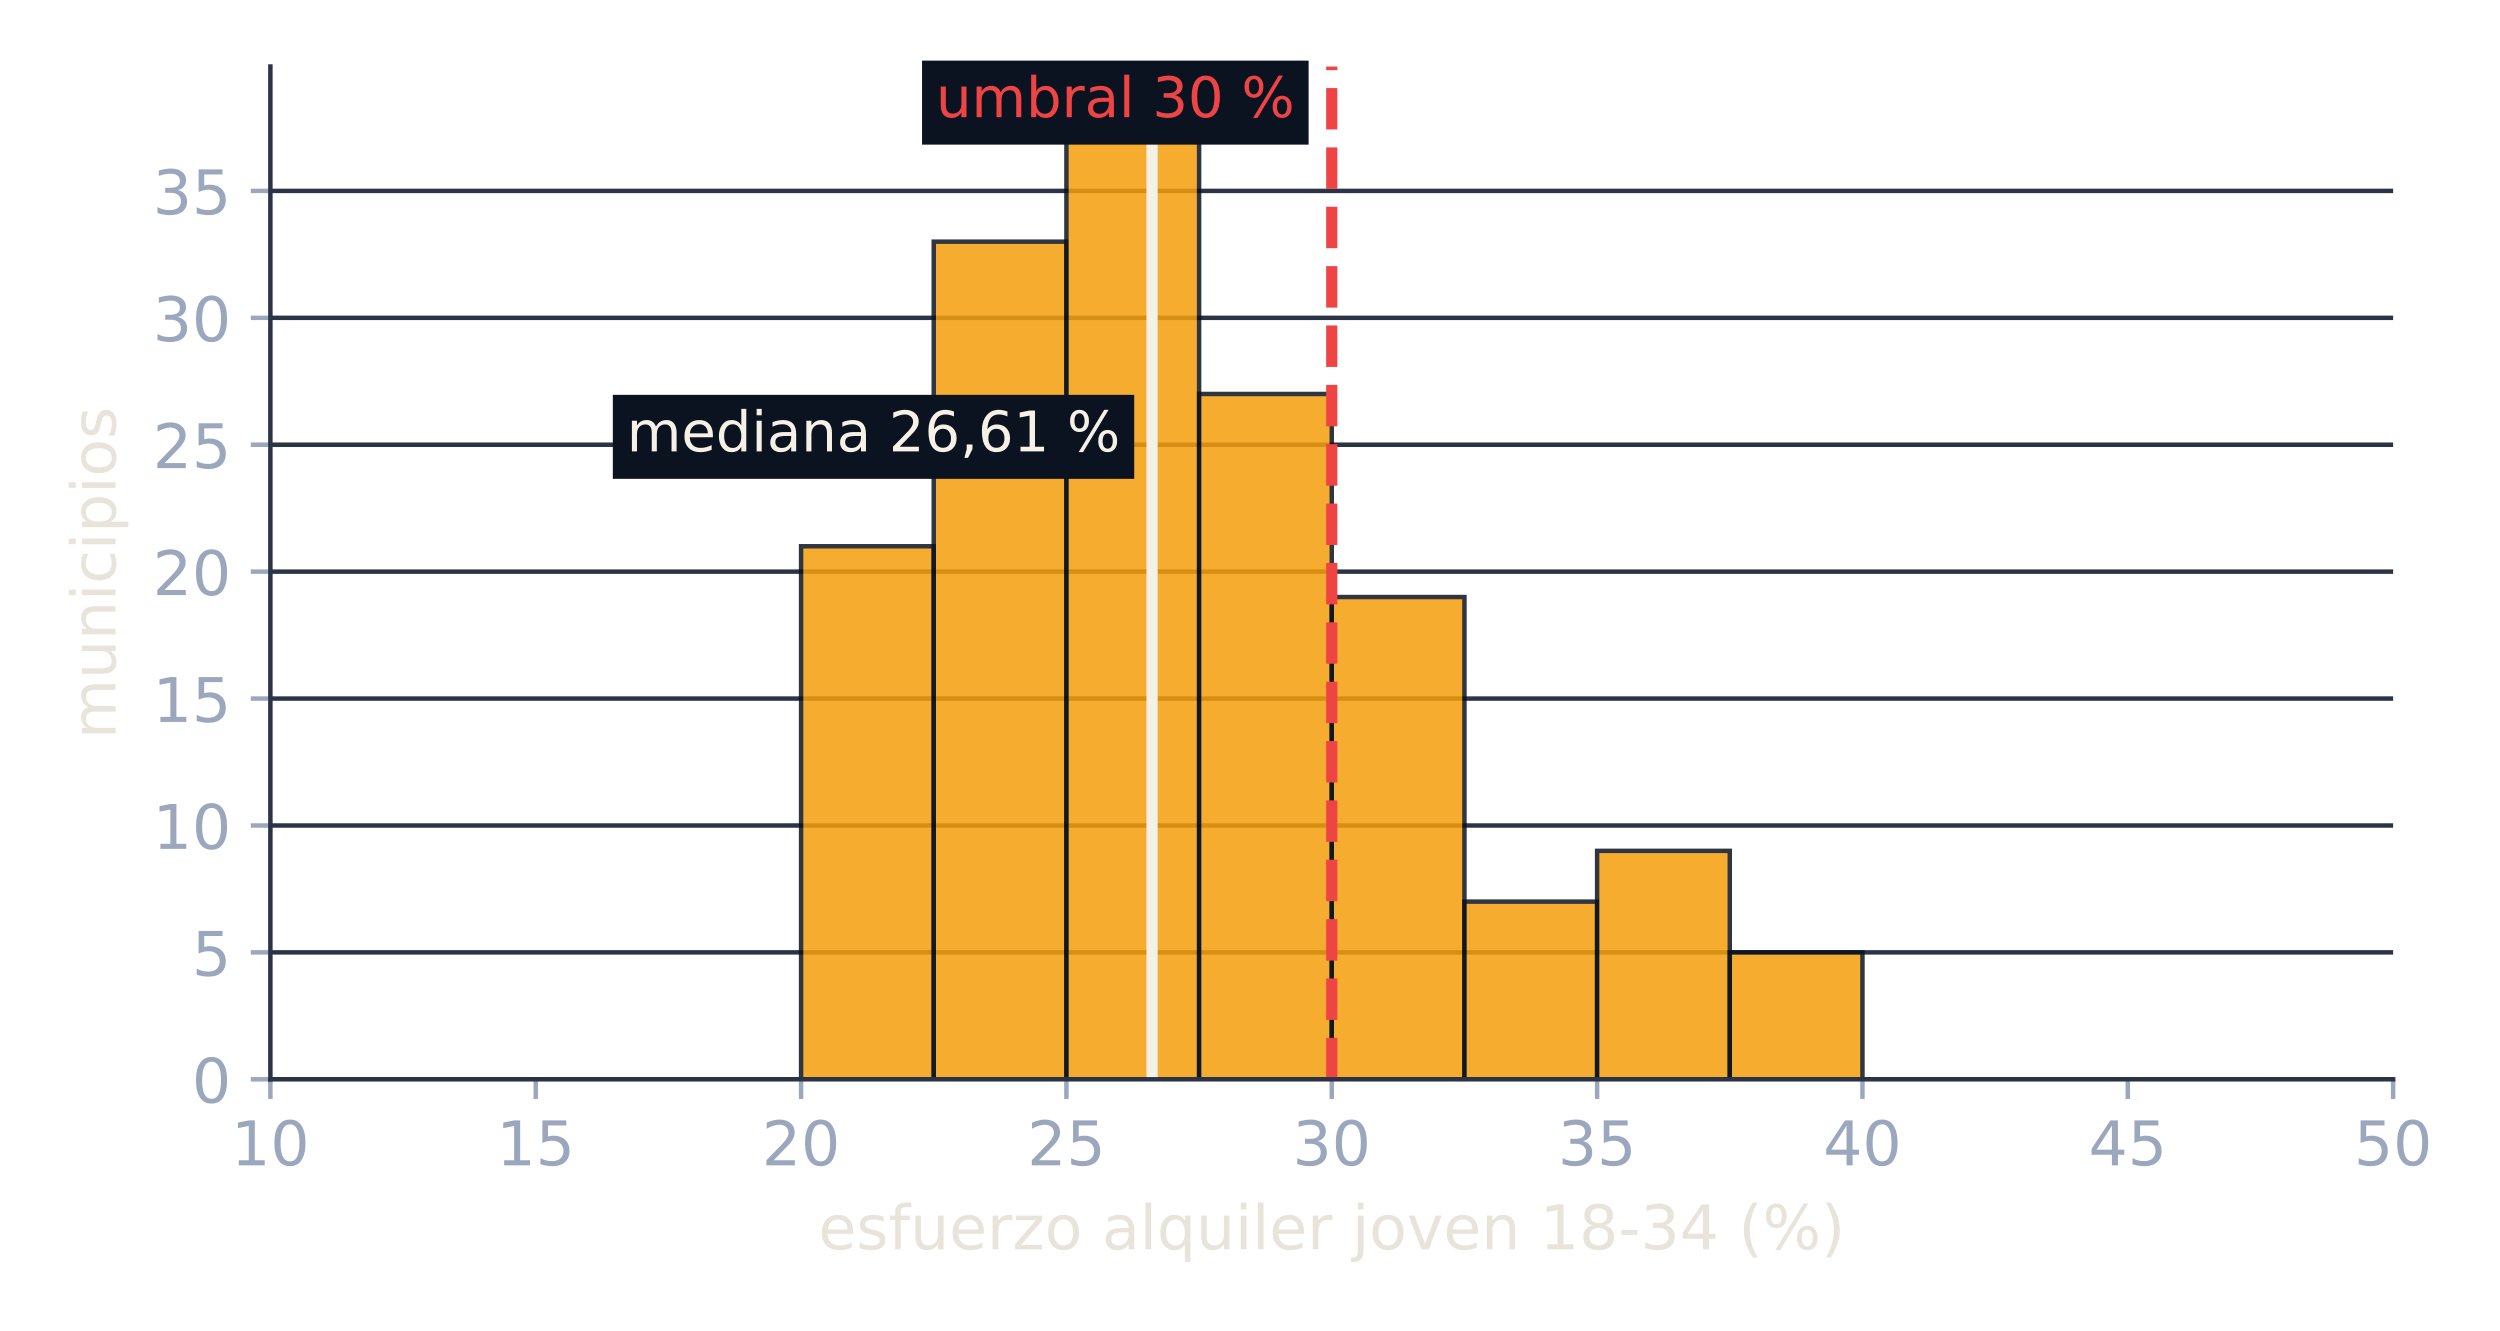
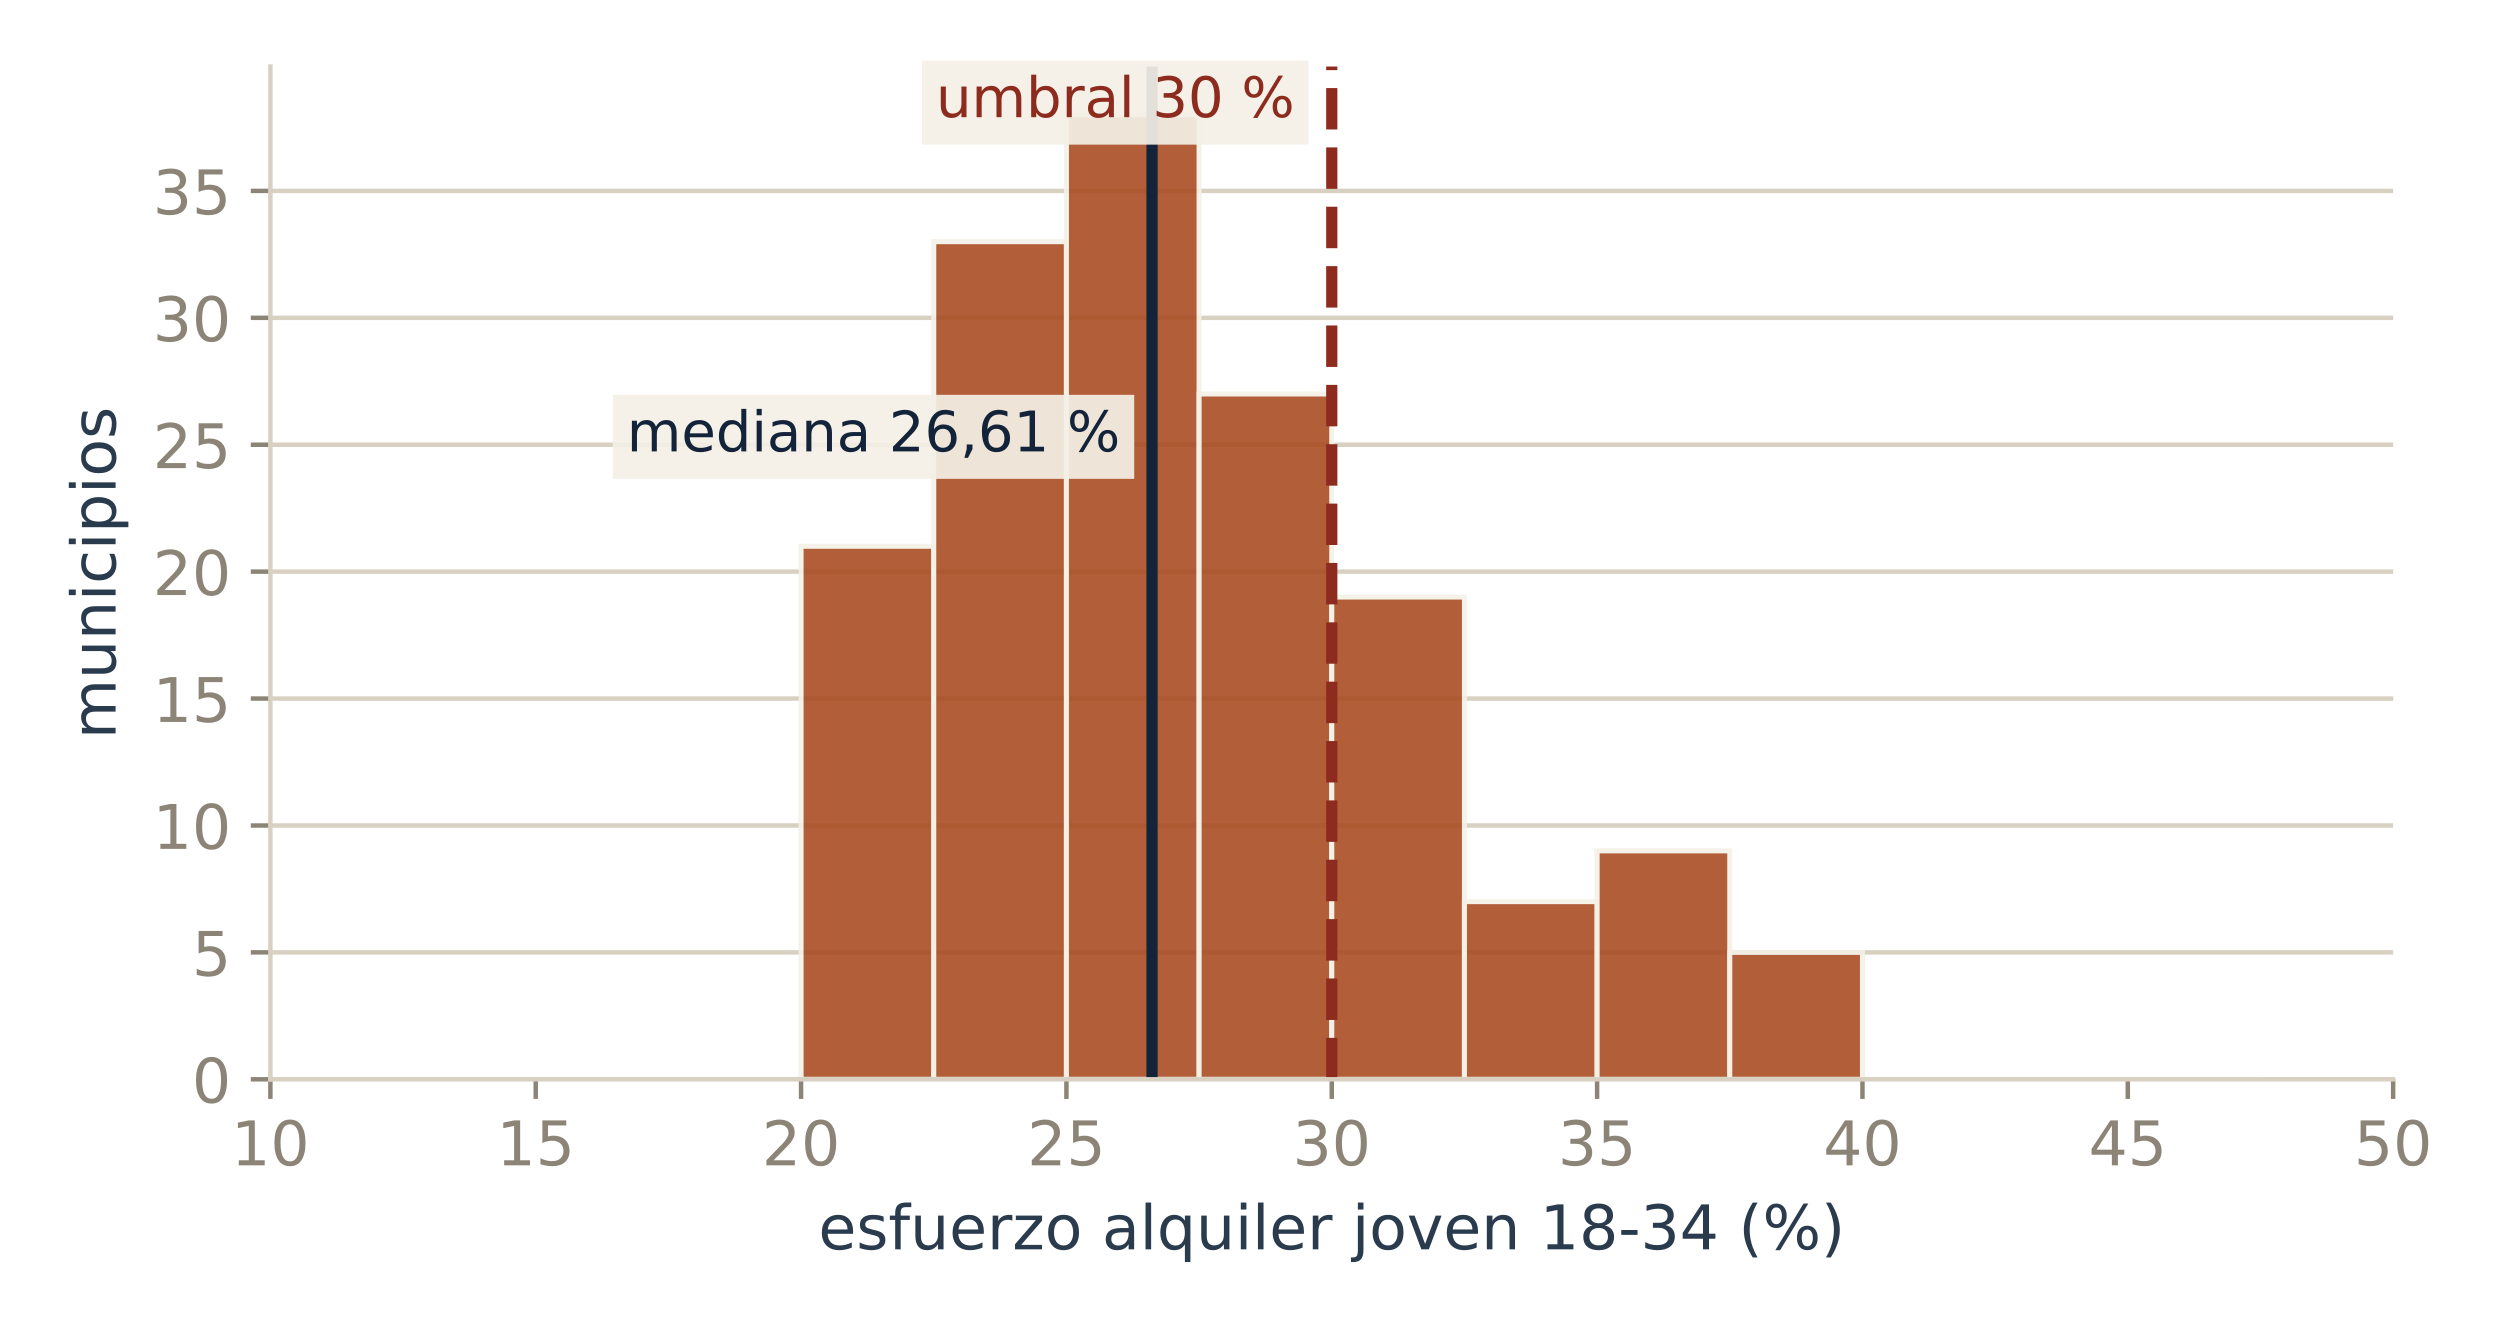
<svg xmlns="http://www.w3.org/2000/svg" xmlns:xlink="http://www.w3.org/1999/xlink" width="446.4pt" height="237.6pt" viewBox="0 0 446.4 237.6" version="1.1">
  <defs>
    <style type="text/css">*{stroke-linejoin: round; stroke-linecap: butt}</style>
  </defs>
  <g id="figure_1">
    <g id="patch_1">
      <path d="M 0 237.6  L 446.4 237.6  L 446.4 0  L 0 0  L 0 237.6  z " style="fill: none" />
    </g>
    <g id="axes_1">
      <g id="patch_2">
        <path d="M 48.28 192.72  L 427.32 192.72  L 427.32 11.88  L 48.28 11.88  L 48.28 192.72  z " style="fill: none" />
      </g>
      <g id="matplotlib.axis_1">
        <g id="xtick_1">
          <g id="line2d_1">
            <defs>
-               <path id="me453ae9741" d="M 0 0  L 0 3.5  " style="stroke: #9aa7bd; stroke-width: 0.8" />
+               <path id="m4312a61baa" d="M 0 0  L 0 3.5  " style="stroke: #8c8577; stroke-width: 0.8" />
            </defs>
            <g>
-               <use xlink:href="#me453ae9741" x="48.28" y="192.72" style="fill: #9aa7bd; stroke: #9aa7bd; stroke-width: 0.8" />
+               <use xlink:href="#m4312a61baa" x="48.28" y="192.72" style="fill: #8c8577; stroke: #8c8577; stroke-width: 0.8" />
            </g>
          </g>
          <g id="text_1">
-             <text style="font-size: 11px; font-family: 'DejaVu Sans'; text-anchor: middle; fill: #9aa7bd" x="48.28" y="208.077" transform="rotate(-0 48.28 208.0774)">10</text>
+             <text style="font-size: 11px; font-family: 'DejaVu Sans'; text-anchor: middle; fill: #8c8577" x="48.28" y="208.077" transform="rotate(-0 48.28 208.0774)">10</text>
          </g>
        </g>
        <g id="xtick_2">
          <g id="line2d_2">
            <g>
-               <use xlink:href="#me453ae9741" x="95.66" y="192.72" style="fill: #9aa7bd; stroke: #9aa7bd; stroke-width: 0.8" />
+               <use xlink:href="#m4312a61baa" x="95.66" y="192.72" style="fill: #8c8577; stroke: #8c8577; stroke-width: 0.8" />
            </g>
          </g>
          <g id="text_2">
-             <text style="font-size: 11px; font-family: 'DejaVu Sans'; text-anchor: middle; fill: #9aa7bd" x="95.66" y="208.077" transform="rotate(-0 95.66 208.0774)">15</text>
+             <text style="font-size: 11px; font-family: 'DejaVu Sans'; text-anchor: middle; fill: #8c8577" x="95.66" y="208.077" transform="rotate(-0 95.66 208.0774)">15</text>
          </g>
        </g>
        <g id="xtick_3">
          <g id="line2d_3">
            <g>
-               <use xlink:href="#me453ae9741" x="143.04" y="192.72" style="fill: #9aa7bd; stroke: #9aa7bd; stroke-width: 0.8" />
+               <use xlink:href="#m4312a61baa" x="143.04" y="192.72" style="fill: #8c8577; stroke: #8c8577; stroke-width: 0.8" />
            </g>
          </g>
          <g id="text_3">
-             <text style="font-size: 11px; font-family: 'DejaVu Sans'; text-anchor: middle; fill: #9aa7bd" x="143.04" y="208.077" transform="rotate(-0 143.04 208.0774)">20</text>
+             <text style="font-size: 11px; font-family: 'DejaVu Sans'; text-anchor: middle; fill: #8c8577" x="143.04" y="208.077" transform="rotate(-0 143.04 208.0774)">20</text>
          </g>
        </g>
        <g id="xtick_4">
          <g id="line2d_4">
            <g>
-               <use xlink:href="#me453ae9741" x="190.42" y="192.72" style="fill: #9aa7bd; stroke: #9aa7bd; stroke-width: 0.8" />
+               <use xlink:href="#m4312a61baa" x="190.42" y="192.72" style="fill: #8c8577; stroke: #8c8577; stroke-width: 0.8" />
            </g>
          </g>
          <g id="text_4">
-             <text style="font-size: 11px; font-family: 'DejaVu Sans'; text-anchor: middle; fill: #9aa7bd" x="190.42" y="208.077" transform="rotate(-0 190.42 208.0774)">25</text>
+             <text style="font-size: 11px; font-family: 'DejaVu Sans'; text-anchor: middle; fill: #8c8577" x="190.42" y="208.077" transform="rotate(-0 190.42 208.0774)">25</text>
          </g>
        </g>
        <g id="xtick_5">
          <g id="line2d_5">
            <g>
-               <use xlink:href="#me453ae9741" x="237.8" y="192.72" style="fill: #9aa7bd; stroke: #9aa7bd; stroke-width: 0.8" />
+               <use xlink:href="#m4312a61baa" x="237.8" y="192.72" style="fill: #8c8577; stroke: #8c8577; stroke-width: 0.8" />
            </g>
          </g>
          <g id="text_5">
-             <text style="font-size: 11px; font-family: 'DejaVu Sans'; text-anchor: middle; fill: #9aa7bd" x="237.8" y="208.077" transform="rotate(-0 237.8 208.0774)">30</text>
+             <text style="font-size: 11px; font-family: 'DejaVu Sans'; text-anchor: middle; fill: #8c8577" x="237.8" y="208.077" transform="rotate(-0 237.8 208.0774)">30</text>
          </g>
        </g>
        <g id="xtick_6">
          <g id="line2d_6">
            <g>
-               <use xlink:href="#me453ae9741" x="285.18" y="192.72" style="fill: #9aa7bd; stroke: #9aa7bd; stroke-width: 0.8" />
+               <use xlink:href="#m4312a61baa" x="285.18" y="192.72" style="fill: #8c8577; stroke: #8c8577; stroke-width: 0.8" />
            </g>
          </g>
          <g id="text_6">
-             <text style="font-size: 11px; font-family: 'DejaVu Sans'; text-anchor: middle; fill: #9aa7bd" x="285.18" y="208.077" transform="rotate(-0 285.18 208.0774)">35</text>
+             <text style="font-size: 11px; font-family: 'DejaVu Sans'; text-anchor: middle; fill: #8c8577" x="285.18" y="208.077" transform="rotate(-0 285.18 208.0774)">35</text>
          </g>
        </g>
        <g id="xtick_7">
          <g id="line2d_7">
            <g>
-               <use xlink:href="#me453ae9741" x="332.56" y="192.72" style="fill: #9aa7bd; stroke: #9aa7bd; stroke-width: 0.8" />
+               <use xlink:href="#m4312a61baa" x="332.56" y="192.72" style="fill: #8c8577; stroke: #8c8577; stroke-width: 0.8" />
            </g>
          </g>
          <g id="text_7">
-             <text style="font-size: 11px; font-family: 'DejaVu Sans'; text-anchor: middle; fill: #9aa7bd" x="332.56" y="208.077" transform="rotate(-0 332.56 208.0774)">40</text>
+             <text style="font-size: 11px; font-family: 'DejaVu Sans'; text-anchor: middle; fill: #8c8577" x="332.56" y="208.077" transform="rotate(-0 332.56 208.0774)">40</text>
          </g>
        </g>
        <g id="xtick_8">
          <g id="line2d_8">
            <g>
-               <use xlink:href="#me453ae9741" x="379.94" y="192.72" style="fill: #9aa7bd; stroke: #9aa7bd; stroke-width: 0.8" />
+               <use xlink:href="#m4312a61baa" x="379.94" y="192.72" style="fill: #8c8577; stroke: #8c8577; stroke-width: 0.8" />
            </g>
          </g>
          <g id="text_8">
-             <text style="font-size: 11px; font-family: 'DejaVu Sans'; text-anchor: middle; fill: #9aa7bd" x="379.94" y="208.077" transform="rotate(-0 379.94 208.0774)">45</text>
+             <text style="font-size: 11px; font-family: 'DejaVu Sans'; text-anchor: middle; fill: #8c8577" x="379.94" y="208.077" transform="rotate(-0 379.94 208.0774)">45</text>
          </g>
        </g>
        <g id="xtick_9">
          <g id="line2d_9">
            <g>
-               <use xlink:href="#me453ae9741" x="427.32" y="192.72" style="fill: #9aa7bd; stroke: #9aa7bd; stroke-width: 0.8" />
+               <use xlink:href="#m4312a61baa" x="427.32" y="192.72" style="fill: #8c8577; stroke: #8c8577; stroke-width: 0.8" />
            </g>
          </g>
          <g id="text_9">
-             <text style="font-size: 11px; font-family: 'DejaVu Sans'; text-anchor: middle; fill: #9aa7bd" x="427.32" y="208.077" transform="rotate(-0 427.32 208.0774)">50</text>
+             <text style="font-size: 11px; font-family: 'DejaVu Sans'; text-anchor: middle; fill: #8c8577" x="427.32" y="208.077" transform="rotate(-0 427.32 208.0774)">50</text>
          </g>
        </g>
        <g id="text_10">
-           <text style="font-size: 11px; font-family: 'DejaVu Sans'; text-anchor: middle; fill: #e9e4da" x="237.8" y="223.078" transform="rotate(-0 237.8 223.0783)">esfuerzo alquiler joven 18-34 (%)</text>
+           <text style="font-size: 11px; font-family: 'DejaVu Sans'; text-anchor: middle; fill: #2a3b4d" x="237.8" y="223.078" transform="rotate(-0 237.8 223.0783)">esfuerzo alquiler joven 18-34 (%)</text>
        </g>
      </g>
      <g id="matplotlib.axis_2">
        <g id="ytick_1">
          <g id="line2d_10">
-             <path d="M 48.28 192.72  L 427.32 192.72  " clip-path="url(#pc1485ecb6e)" style="fill: none; stroke: #2a3446; stroke-width: 0.8; stroke-linecap: square" />
+             <path d="M 48.28 192.72  L 427.32 192.72  " clip-path="url(#pd720a02cdf)" style="fill: none; stroke: #d8d1c2; stroke-width: 0.8; stroke-linecap: square" />
          </g>
          <g id="line2d_11">
            <defs>
-               <path id="m63ad6ae335" d="M 0 0  L -3.5 0  " style="stroke: #9aa7bd; stroke-width: 0.8" />
+               <path id="mb8bc07fcfa" d="M 0 0  L -3.5 0  " style="stroke: #8c8577; stroke-width: 0.8" />
            </defs>
            <g>
-               <use xlink:href="#m63ad6ae335" x="48.28" y="192.72" style="fill: #9aa7bd; stroke: #9aa7bd; stroke-width: 0.8" />
+               <use xlink:href="#mb8bc07fcfa" x="48.28" y="192.72" style="fill: #8c8577; stroke: #8c8577; stroke-width: 0.8" />
            </g>
          </g>
          <g id="text_11">
-             <text style="font-size: 11px; font-family: 'DejaVu Sans'; text-anchor: end; fill: #9aa7bd" x="41.28" y="196.899" transform="rotate(-0 41.28 196.8987)">0</text>
+             <text style="font-size: 11px; font-family: 'DejaVu Sans'; text-anchor: end; fill: #8c8577" x="41.28" y="196.899" transform="rotate(-0 41.28 196.8987)">0</text>
          </g>
        </g>
        <g id="ytick_2">
          <g id="line2d_12">
-             <path d="M 48.28 170.058  L 427.32 170.058  " clip-path="url(#pc1485ecb6e)" style="fill: none; stroke: #2a3446; stroke-width: 0.8; stroke-linecap: square" />
+             <path d="M 48.28 170.058  L 427.32 170.058  " clip-path="url(#pd720a02cdf)" style="fill: none; stroke: #d8d1c2; stroke-width: 0.8; stroke-linecap: square" />
          </g>
          <g id="line2d_13">
            <g>
-               <use xlink:href="#m63ad6ae335" x="48.28" y="170.058" style="fill: #9aa7bd; stroke: #9aa7bd; stroke-width: 0.8" />
+               <use xlink:href="#mb8bc07fcfa" x="48.28" y="170.058" style="fill: #8c8577; stroke: #8c8577; stroke-width: 0.8" />
            </g>
          </g>
          <g id="text_12">
-             <text style="font-size: 11px; font-family: 'DejaVu Sans'; text-anchor: end; fill: #9aa7bd" x="41.28" y="174.237" transform="rotate(-0 41.28 174.2371)">5</text>
+             <text style="font-size: 11px; font-family: 'DejaVu Sans'; text-anchor: end; fill: #8c8577" x="41.28" y="174.237" transform="rotate(-0 41.28 174.2371)">5</text>
          </g>
        </g>
        <g id="ytick_3">
          <g id="line2d_14">
-             <path d="M 48.28 147.397  L 427.32 147.397  " clip-path="url(#pc1485ecb6e)" style="fill: none; stroke: #2a3446; stroke-width: 0.8; stroke-linecap: square" />
+             <path d="M 48.28 147.397  L 427.32 147.397  " clip-path="url(#pd720a02cdf)" style="fill: none; stroke: #d8d1c2; stroke-width: 0.8; stroke-linecap: square" />
          </g>
          <g id="line2d_15">
            <g>
-               <use xlink:href="#m63ad6ae335" x="48.28" y="147.397" style="fill: #9aa7bd; stroke: #9aa7bd; stroke-width: 0.8" />
+               <use xlink:href="#mb8bc07fcfa" x="48.28" y="147.397" style="fill: #8c8577; stroke: #8c8577; stroke-width: 0.8" />
            </g>
          </g>
          <g id="text_13">
-             <text style="font-size: 11px; font-family: 'DejaVu Sans'; text-anchor: end; fill: #9aa7bd" x="41.28" y="151.575" transform="rotate(-0 41.28 151.5754)">10</text>
+             <text style="font-size: 11px; font-family: 'DejaVu Sans'; text-anchor: end; fill: #8c8577" x="41.28" y="151.575" transform="rotate(-0 41.28 151.5754)">10</text>
          </g>
        </g>
        <g id="ytick_4">
          <g id="line2d_16">
-             <path d="M 48.28 124.735  L 427.32 124.735  " clip-path="url(#pc1485ecb6e)" style="fill: none; stroke: #2a3446; stroke-width: 0.8; stroke-linecap: square" />
+             <path d="M 48.28 124.735  L 427.32 124.735  " clip-path="url(#pd720a02cdf)" style="fill: none; stroke: #d8d1c2; stroke-width: 0.8; stroke-linecap: square" />
          </g>
          <g id="line2d_17">
            <g>
-               <use xlink:href="#m63ad6ae335" x="48.28" y="124.735" style="fill: #9aa7bd; stroke: #9aa7bd; stroke-width: 0.8" />
+               <use xlink:href="#mb8bc07fcfa" x="48.28" y="124.735" style="fill: #8c8577; stroke: #8c8577; stroke-width: 0.8" />
            </g>
          </g>
          <g id="text_14">
-             <text style="font-size: 11px; font-family: 'DejaVu Sans'; text-anchor: end; fill: #9aa7bd" x="41.28" y="128.914" transform="rotate(-0 41.28 128.9137)">15</text>
+             <text style="font-size: 11px; font-family: 'DejaVu Sans'; text-anchor: end; fill: #8c8577" x="41.28" y="128.914" transform="rotate(-0 41.28 128.9137)">15</text>
          </g>
        </g>
        <g id="ytick_5">
          <g id="line2d_18">
-             <path d="M 48.28 102.073  L 427.32 102.073  " clip-path="url(#pc1485ecb6e)" style="fill: none; stroke: #2a3446; stroke-width: 0.8; stroke-linecap: square" />
+             <path d="M 48.28 102.073  L 427.32 102.073  " clip-path="url(#pd720a02cdf)" style="fill: none; stroke: #d8d1c2; stroke-width: 0.8; stroke-linecap: square" />
          </g>
          <g id="line2d_19">
            <g>
-               <use xlink:href="#m63ad6ae335" x="48.28" y="102.073" style="fill: #9aa7bd; stroke: #9aa7bd; stroke-width: 0.8" />
+               <use xlink:href="#mb8bc07fcfa" x="48.28" y="102.073" style="fill: #8c8577; stroke: #8c8577; stroke-width: 0.8" />
            </g>
          </g>
          <g id="text_15">
-             <text style="font-size: 11px; font-family: 'DejaVu Sans'; text-anchor: end; fill: #9aa7bd" x="41.28" y="106.252" transform="rotate(-0 41.28 106.2521)">20</text>
+             <text style="font-size: 11px; font-family: 'DejaVu Sans'; text-anchor: end; fill: #8c8577" x="41.28" y="106.252" transform="rotate(-0 41.28 106.2521)">20</text>
          </g>
        </g>
        <g id="ytick_6">
          <g id="line2d_20">
-             <path d="M 48.28 79.412  L 427.32 79.412  " clip-path="url(#pc1485ecb6e)" style="fill: none; stroke: #2a3446; stroke-width: 0.8; stroke-linecap: square" />
+             <path d="M 48.28 79.412  L 427.32 79.412  " clip-path="url(#pd720a02cdf)" style="fill: none; stroke: #d8d1c2; stroke-width: 0.8; stroke-linecap: square" />
          </g>
          <g id="line2d_21">
            <g>
-               <use xlink:href="#m63ad6ae335" x="48.28" y="79.412" style="fill: #9aa7bd; stroke: #9aa7bd; stroke-width: 0.8" />
+               <use xlink:href="#mb8bc07fcfa" x="48.28" y="79.412" style="fill: #8c8577; stroke: #8c8577; stroke-width: 0.8" />
            </g>
          </g>
          <g id="text_16">
-             <text style="font-size: 11px; font-family: 'DejaVu Sans'; text-anchor: end; fill: #9aa7bd" x="41.28" y="83.59" transform="rotate(-0 41.28 83.59044)">25</text>
+             <text style="font-size: 11px; font-family: 'DejaVu Sans'; text-anchor: end; fill: #8c8577" x="41.28" y="83.59" transform="rotate(-0 41.28 83.59044)">25</text>
          </g>
        </g>
        <g id="ytick_7">
          <g id="line2d_22">
-             <path d="M 48.28 56.75  L 427.32 56.75  " clip-path="url(#pc1485ecb6e)" style="fill: none; stroke: #2a3446; stroke-width: 0.8; stroke-linecap: square" />
+             <path d="M 48.28 56.75  L 427.32 56.75  " clip-path="url(#pd720a02cdf)" style="fill: none; stroke: #d8d1c2; stroke-width: 0.8; stroke-linecap: square" />
          </g>
          <g id="line2d_23">
            <g>
-               <use xlink:href="#m63ad6ae335" x="48.28" y="56.75" style="fill: #9aa7bd; stroke: #9aa7bd; stroke-width: 0.8" />
+               <use xlink:href="#mb8bc07fcfa" x="48.28" y="56.75" style="fill: #8c8577; stroke: #8c8577; stroke-width: 0.8" />
            </g>
          </g>
          <g id="text_17">
-             <text style="font-size: 11px; font-family: 'DejaVu Sans'; text-anchor: end; fill: #9aa7bd" x="41.28" y="60.929" transform="rotate(-0 41.28 60.92879)">30</text>
+             <text style="font-size: 11px; font-family: 'DejaVu Sans'; text-anchor: end; fill: #8c8577" x="41.28" y="60.929" transform="rotate(-0 41.28 60.92879)">30</text>
          </g>
        </g>
        <g id="ytick_8">
          <g id="line2d_24">
-             <path d="M 48.28 34.088  L 427.32 34.088  " clip-path="url(#pc1485ecb6e)" style="fill: none; stroke: #2a3446; stroke-width: 0.8; stroke-linecap: square" />
+             <path d="M 48.28 34.088  L 427.32 34.088  " clip-path="url(#pd720a02cdf)" style="fill: none; stroke: #d8d1c2; stroke-width: 0.8; stroke-linecap: square" />
          </g>
          <g id="line2d_25">
            <g>
-               <use xlink:href="#m63ad6ae335" x="48.28" y="34.088" style="fill: #9aa7bd; stroke: #9aa7bd; stroke-width: 0.8" />
+               <use xlink:href="#mb8bc07fcfa" x="48.28" y="34.088" style="fill: #8c8577; stroke: #8c8577; stroke-width: 0.8" />
            </g>
          </g>
          <g id="text_18">
-             <text style="font-size: 11px; font-family: 'DejaVu Sans'; text-anchor: end; fill: #9aa7bd" x="41.28" y="38.267" transform="rotate(-0 41.28 38.26713)">35</text>
+             <text style="font-size: 11px; font-family: 'DejaVu Sans'; text-anchor: end; fill: #8c8577" x="41.28" y="38.267" transform="rotate(-0 41.28 38.26713)">35</text>
          </g>
        </g>
        <g id="text_19">
-           <text style="font-size: 11px; font-family: 'DejaVu Sans'; text-anchor: middle; fill: #e9e4da" x="20.64" y="102.3" transform="rotate(-90 20.63992 102.3)">municipios</text>
+           <text style="font-size: 11px; font-family: 'DejaVu Sans'; text-anchor: middle; fill: #2a3b4d" x="20.64" y="102.3" transform="rotate(-90 20.63992 102.3)">municipios</text>
        </g>
      </g>
      <g id="patch_3">
-         <path d="M 48.28 192.72  L 71.97 192.72  L 71.97 192.72  L 48.28 192.72  z " clip-path="url(#pc1485ecb6e)" style="fill: #f59e0b; opacity: 0.85; stroke: #0b1220; stroke-width: 0.8; stroke-linejoin: miter" />
+         <path d="M 48.28 192.72  L 71.97 192.72  L 71.97 192.72  L 48.28 192.72  z " clip-path="url(#pd720a02cdf)" style="fill: #a8481f; opacity: 0.88; stroke: #f4f0e6; stroke-width: 0.9; stroke-linejoin: miter" />
      </g>
      <g id="patch_4">
-         <path d="M 71.97 192.72  L 95.66 192.72  L 95.66 192.72  L 71.97 192.72  z " clip-path="url(#pc1485ecb6e)" style="fill: #f59e0b; opacity: 0.85; stroke: #0b1220; stroke-width: 0.8; stroke-linejoin: miter" />
+         <path d="M 71.97 192.72  L 95.66 192.72  L 95.66 192.72  L 71.97 192.72  z " clip-path="url(#pd720a02cdf)" style="fill: #a8481f; opacity: 0.88; stroke: #f4f0e6; stroke-width: 0.9; stroke-linejoin: miter" />
      </g>
      <g id="patch_5">
-         <path d="M 95.66 192.72  L 119.35 192.72  L 119.35 192.72  L 95.66 192.72  z " clip-path="url(#pc1485ecb6e)" style="fill: #f59e0b; opacity: 0.85; stroke: #0b1220; stroke-width: 0.8; stroke-linejoin: miter" />
+         <path d="M 95.66 192.72  L 119.35 192.72  L 119.35 192.72  L 95.66 192.72  z " clip-path="url(#pd720a02cdf)" style="fill: #a8481f; opacity: 0.88; stroke: #f4f0e6; stroke-width: 0.9; stroke-linejoin: miter" />
      </g>
      <g id="patch_6">
-         <path d="M 119.35 192.72  L 143.04 192.72  L 143.04 192.72  L 119.35 192.72  z " clip-path="url(#pc1485ecb6e)" style="fill: #f59e0b; opacity: 0.85; stroke: #0b1220; stroke-width: 0.8; stroke-linejoin: miter" />
+         <path d="M 119.35 192.72  L 143.04 192.72  L 143.04 192.72  L 119.35 192.72  z " clip-path="url(#pd720a02cdf)" style="fill: #a8481f; opacity: 0.88; stroke: #f4f0e6; stroke-width: 0.9; stroke-linejoin: miter" />
      </g>
      <g id="patch_7">
-         <path d="M 143.04 192.72  L 166.73 192.72  L 166.73 97.541  L 143.04 97.541  z " clip-path="url(#pc1485ecb6e)" style="fill: #f59e0b; opacity: 0.85; stroke: #0b1220; stroke-width: 0.8; stroke-linejoin: miter" />
+         <path d="M 143.04 192.72  L 166.73 192.72  L 166.73 97.541  L 143.04 97.541  z " clip-path="url(#pd720a02cdf)" style="fill: #a8481f; opacity: 0.88; stroke: #f4f0e6; stroke-width: 0.9; stroke-linejoin: miter" />
      </g>
      <g id="patch_8">
-         <path d="M 166.73 192.72  L 190.42 192.72  L 190.42 43.153  L 166.73 43.153  z " clip-path="url(#pc1485ecb6e)" style="fill: #f59e0b; opacity: 0.85; stroke: #0b1220; stroke-width: 0.8; stroke-linejoin: miter" />
+         <path d="M 166.73 192.72  L 190.42 192.72  L 190.42 43.153  L 166.73 43.153  z " clip-path="url(#pd720a02cdf)" style="fill: #a8481f; opacity: 0.88; stroke: #f4f0e6; stroke-width: 0.9; stroke-linejoin: miter" />
      </g>
      <g id="patch_9">
-         <path d="M 190.42 192.72  L 214.11 192.72  L 214.11 20.491  L 190.42 20.491  z " clip-path="url(#pc1485ecb6e)" style="fill: #f59e0b; opacity: 0.85; stroke: #0b1220; stroke-width: 0.8; stroke-linejoin: miter" />
+         <path d="M 190.42 192.72  L 214.11 192.72  L 214.11 20.491  L 190.42 20.491  z " clip-path="url(#pd720a02cdf)" style="fill: #a8481f; opacity: 0.88; stroke: #f4f0e6; stroke-width: 0.9; stroke-linejoin: miter" />
      </g>
      <g id="patch_10">
-         <path d="M 214.11 192.72  L 237.8 192.72  L 237.8 70.347  L 214.11 70.347  z " clip-path="url(#pc1485ecb6e)" style="fill: #f59e0b; opacity: 0.85; stroke: #0b1220; stroke-width: 0.8; stroke-linejoin: miter" />
+         <path d="M 214.11 192.72  L 237.8 192.72  L 237.8 70.347  L 214.11 70.347  z " clip-path="url(#pd720a02cdf)" style="fill: #a8481f; opacity: 0.88; stroke: #f4f0e6; stroke-width: 0.9; stroke-linejoin: miter" />
      </g>
      <g id="patch_11">
-         <path d="M 237.8 192.72  L 261.49 192.72  L 261.49 106.606  L 237.8 106.606  z " clip-path="url(#pc1485ecb6e)" style="fill: #f59e0b; opacity: 0.85; stroke: #0b1220; stroke-width: 0.8; stroke-linejoin: miter" />
+         <path d="M 237.8 192.72  L 261.49 192.72  L 261.49 106.606  L 237.8 106.606  z " clip-path="url(#pd720a02cdf)" style="fill: #a8481f; opacity: 0.88; stroke: #f4f0e6; stroke-width: 0.9; stroke-linejoin: miter" />
      </g>
      <g id="patch_12">
-         <path d="M 261.49 192.72  L 285.18 192.72  L 285.18 160.994  L 261.49 160.994  z " clip-path="url(#pc1485ecb6e)" style="fill: #f59e0b; opacity: 0.85; stroke: #0b1220; stroke-width: 0.8; stroke-linejoin: miter" />
+         <path d="M 261.49 192.72  L 285.18 192.72  L 285.18 160.994  L 261.49 160.994  z " clip-path="url(#pd720a02cdf)" style="fill: #a8481f; opacity: 0.88; stroke: #f4f0e6; stroke-width: 0.9; stroke-linejoin: miter" />
      </g>
      <g id="patch_13">
-         <path d="M 285.18 192.72  L 308.87 192.72  L 308.87 151.929  L 285.18 151.929  z " clip-path="url(#pc1485ecb6e)" style="fill: #f59e0b; opacity: 0.85; stroke: #0b1220; stroke-width: 0.8; stroke-linejoin: miter" />
+         <path d="M 285.18 192.72  L 308.87 192.72  L 308.87 151.929  L 285.18 151.929  z " clip-path="url(#pd720a02cdf)" style="fill: #a8481f; opacity: 0.88; stroke: #f4f0e6; stroke-width: 0.9; stroke-linejoin: miter" />
      </g>
      <g id="patch_14">
-         <path d="M 308.87 192.72  L 332.56 192.72  L 332.56 170.058  L 308.87 170.058  z " clip-path="url(#pc1485ecb6e)" style="fill: #f59e0b; opacity: 0.85; stroke: #0b1220; stroke-width: 0.8; stroke-linejoin: miter" />
+         <path d="M 308.87 192.72  L 332.56 192.72  L 332.56 170.058  L 308.87 170.058  z " clip-path="url(#pd720a02cdf)" style="fill: #a8481f; opacity: 0.88; stroke: #f4f0e6; stroke-width: 0.9; stroke-linejoin: miter" />
      </g>
      <g id="patch_15">
-         <path d="M 332.56 192.72  L 356.25 192.72  L 356.25 192.72  L 332.56 192.72  z " clip-path="url(#pc1485ecb6e)" style="fill: #f59e0b; opacity: 0.85; stroke: #0b1220; stroke-width: 0.8; stroke-linejoin: miter" />
+         <path d="M 332.56 192.72  L 356.25 192.72  L 356.25 192.72  L 332.56 192.72  z " clip-path="url(#pd720a02cdf)" style="fill: #a8481f; opacity: 0.88; stroke: #f4f0e6; stroke-width: 0.9; stroke-linejoin: miter" />
      </g>
      <g id="patch_16">
-         <path d="M 356.25 192.72  L 379.94 192.72  L 379.94 192.72  L 356.25 192.72  z " clip-path="url(#pc1485ecb6e)" style="fill: #f59e0b; opacity: 0.85; stroke: #0b1220; stroke-width: 0.8; stroke-linejoin: miter" />
+         <path d="M 356.25 192.72  L 379.94 192.72  L 379.94 192.72  L 356.25 192.72  z " clip-path="url(#pd720a02cdf)" style="fill: #a8481f; opacity: 0.88; stroke: #f4f0e6; stroke-width: 0.9; stroke-linejoin: miter" />
      </g>
      <g id="patch_17">
-         <path d="M 379.94 192.72  L 403.63 192.72  L 403.63 192.72  L 379.94 192.72  z " clip-path="url(#pc1485ecb6e)" style="fill: #f59e0b; opacity: 0.85; stroke: #0b1220; stroke-width: 0.8; stroke-linejoin: miter" />
+         <path d="M 379.94 192.72  L 403.63 192.72  L 403.63 192.72  L 379.94 192.72  z " clip-path="url(#pd720a02cdf)" style="fill: #a8481f; opacity: 0.88; stroke: #f4f0e6; stroke-width: 0.9; stroke-linejoin: miter" />
      </g>
      <g id="line2d_26">
-         <path d="M 237.8 192.72  L 237.8 11.88  " clip-path="url(#pc1485ecb6e)" style="fill: none; stroke-dasharray: 7.4,3.2; stroke-dashoffset: 0; stroke: #ef4444; stroke-width: 2" />
+         <path d="M 237.8 192.72  L 237.8 11.88  " clip-path="url(#pd720a02cdf)" style="fill: none; stroke-dasharray: 7.4,3.2; stroke-dashoffset: 0; stroke: #8c2b1e; stroke-width: 2" />
      </g>
      <g id="line2d_27">
-         <path d="M 205.712 192.72  L 205.712 11.88  " clip-path="url(#pc1485ecb6e)" style="fill: none; stroke: #f6f1e7; stroke-width: 2; stroke-linecap: square" />
+         <path d="M 205.712 192.72  L 205.712 11.88  " clip-path="url(#pd720a02cdf)" style="fill: none; stroke: #12233a; stroke-width: 2; stroke-linecap: square" />
      </g>
      <g id="patch_18">
-         <path d="M 48.28 192.72  L 48.28 11.88  " style="fill: none; stroke: #2a3446; stroke-width: 0.8; stroke-linejoin: miter; stroke-linecap: square" />
+         <path d="M 48.28 192.72  L 48.28 11.88  " style="fill: none; stroke: #d8d1c2; stroke-width: 0.8; stroke-linejoin: miter; stroke-linecap: square" />
      </g>
      <g id="patch_19">
-         <path d="M 48.28 192.72  L 427.32 192.72  " style="fill: none; stroke: #2a3446; stroke-width: 0.8; stroke-linejoin: miter; stroke-linecap: square" />
+         <path d="M 48.28 192.72  L 427.32 192.72  " style="fill: none; stroke: #d8d1c2; stroke-width: 0.8; stroke-linejoin: miter; stroke-linecap: square" />
      </g>
      <g id="text_20">
        <g id="patch_20">
-           <path d="M 164.64 25.824  L 233.667 25.824  L 233.667 10.824  L 164.64 10.824  z " style="fill: #0b1220" />
-         </g>
-         <text style="font-size: 10px; font-family: 'DejaVu Sans'; text-anchor: end; fill: #ef4444" x="231.167" y="20.922" transform="rotate(-0 231.1668 20.922)">umbral 30 %</text>
+           <path d="M 164.64 25.824  L 233.667 25.824  L 233.667 10.824  L 164.64 10.824  z " style="fill: #f4f0e6; opacity: 0.92" />
+         </g>
+         <text style="font-size: 10px; font-family: 'DejaVu Sans'; text-anchor: end; fill: #8c2b1e" x="231.167" y="20.922" transform="rotate(-0 231.1668 20.922)">umbral 30 %</text>
      </g>
      <g id="text_21">
        <g id="patch_21">
-           <path d="M 109.426 85.502  L 202.526 85.502  L 202.526 70.501  L 109.426 70.501  z " style="fill: #0b1220" />
-         </g>
-         <text style="font-size: 10px; font-family: 'DejaVu Sans'; text-anchor: end; fill: #f6f1e7" x="200.026" y="80.599" transform="rotate(-0 200.026 80.5992)">mediana 26,61 %</text>
+           <path d="M 109.426 85.502  L 202.526 85.502  L 202.526 70.501  L 109.426 70.501  z " style="fill: #f4f0e6; opacity: 0.92" />
+         </g>
+         <text style="font-size: 10px; font-family: 'DejaVu Sans'; text-anchor: end; fill: #12233a" x="200.026" y="80.599" transform="rotate(-0 200.026 80.5992)">mediana 26,61 %</text>
      </g>
    </g>
  </g>
  <defs>
-     <clipPath id="pc1485ecb6e">
+     <clipPath id="pd720a02cdf">
      <rect x="48.28" y="11.88" width="379.04" height="180.84" />
    </clipPath>
  </defs>
</svg>
